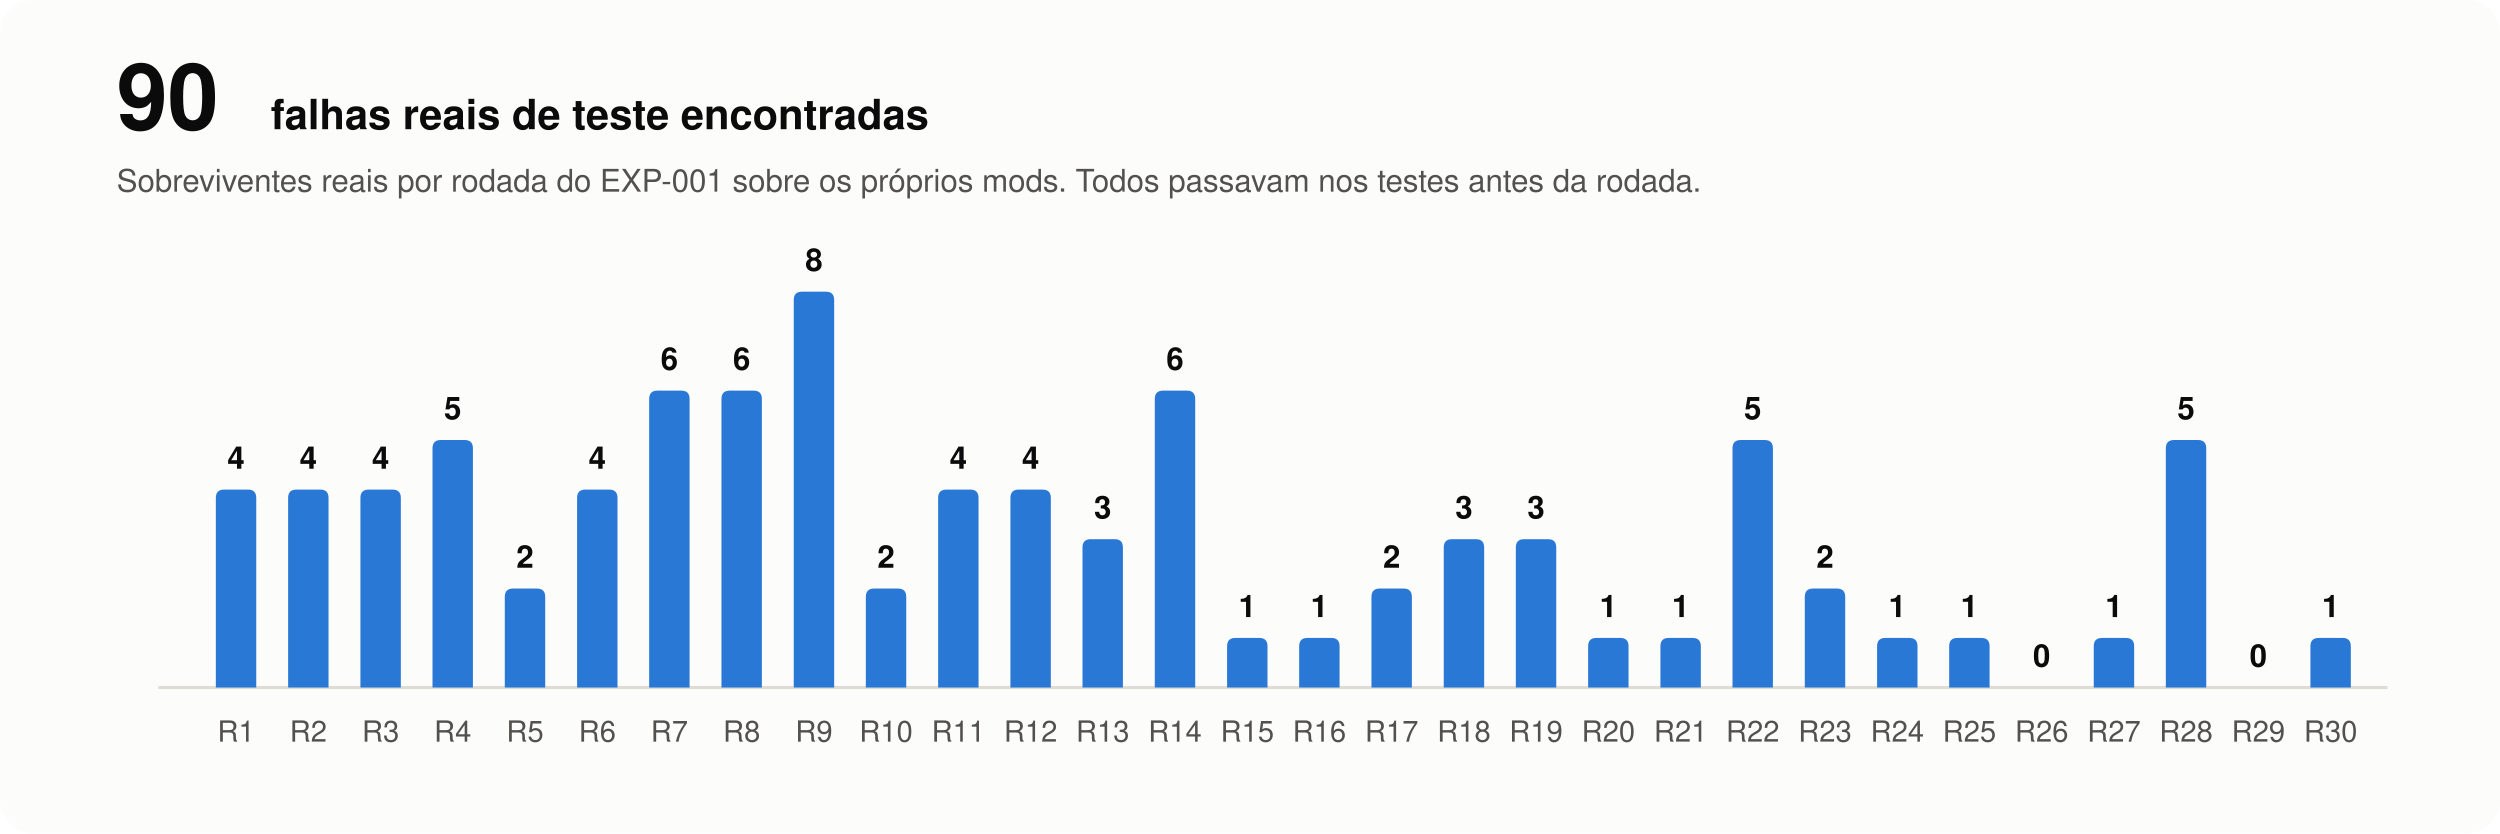
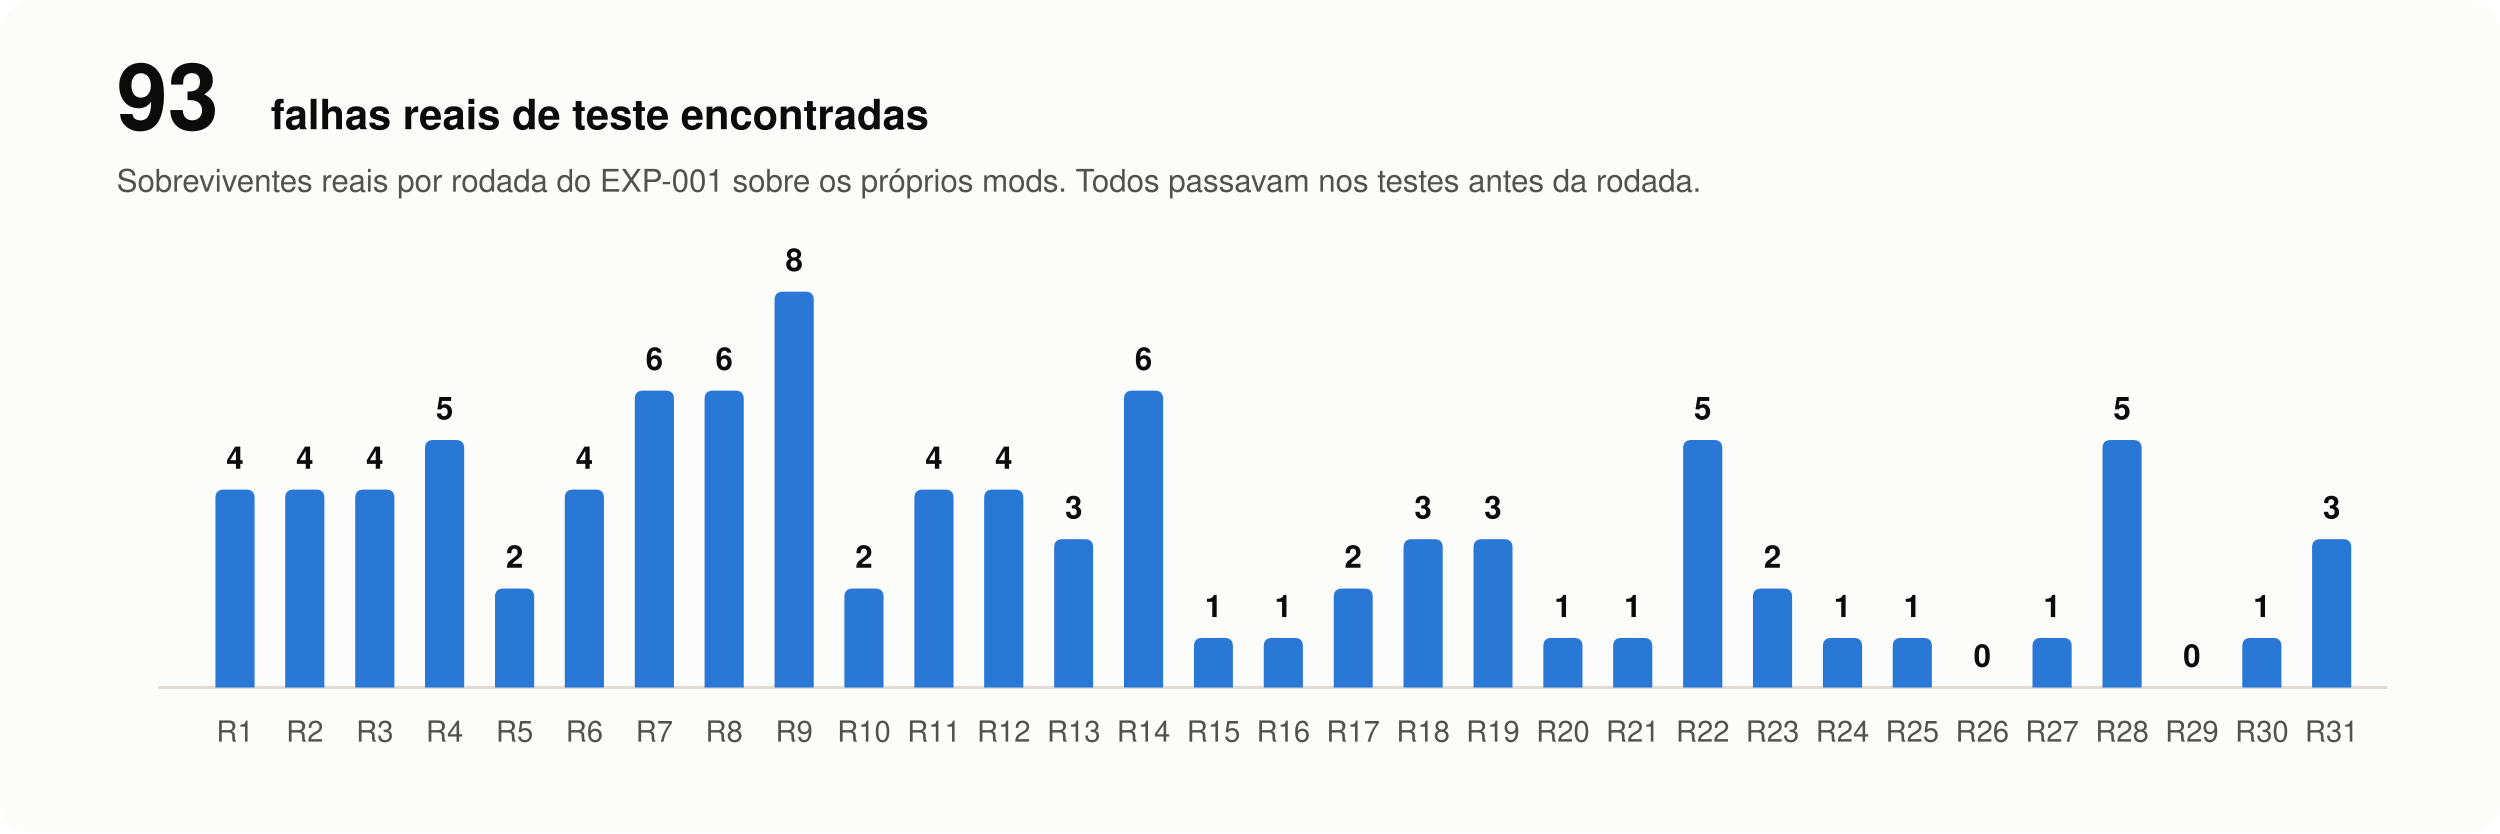
- <svg xmlns="http://www.w3.org/2000/svg" viewBox="0 0 1200 400" width="1200" height="400" role="img" aria-label="90 falhas reais de teste encontradas em 30 rodadas" font-family="ui-sans-serif, -apple-system, 'Segoe UI', Helvetica, Arial, sans-serif">
+ <svg xmlns="http://www.w3.org/2000/svg" viewBox="0 0 1200 400" width="1200" height="400" role="img" aria-label="93 falhas reais de teste encontradas em 31 rodadas" font-family="ui-sans-serif, -apple-system, 'Segoe UI', Helvetica, Arial, sans-serif">
  <style>
  .sup { fill: #fcfcfb; } .sup2 { fill: #f3f2ef; } .borda { stroke: #dedcd5; }
  .t1 { fill: #0b0b0b; } .t2 { fill: #52514e; } .t3 { fill: #8a887f; }
  .ac { fill: #2a78d6; } .acs { stroke: #2a78d6; } .acf { fill: #e8f1fb; }
  .ok { fill: #0f7a3d; } .okf { fill: #e3f3e8; }
  @media (prefers-color-scheme: dark) {
    .sup { fill: #1a1a19; } .sup2 { fill: #232322; } .borda { stroke: #3a3936; }
    .t1 { fill: #f0efec; } .t2 { fill: #c3c2b7; } .t3 { fill: #8f8d84; }
    .ac { fill: #3987e5; } .acs { stroke: #3987e5; } .acf { fill: #1d2c40; }
    .ok { fill: #4cc27a; } .okf { fill: #16301f; }
  }
  @media (prefers-reduced-motion: reduce) { * { animation: none !important; } }

  .barra { transform-box: fill-box; transform-origin: bottom; animation: cresce 1.1s cubic-bezier(.2,.8,.2,1); }
  @keyframes cresce { from { transform: scaleY(0); } to { transform: scaleY(1); } }
</style>
  <rect width="1200" height="400" rx="16" class="sup" />
-   <text x="56" y="62" font-size="44" font-weight="800" class="t1">90</text>
+   <text x="56" y="62" font-size="44" font-weight="800" class="t1">93</text>
  <text x="130" y="62" font-size="20" font-weight="700" class="t1">falhas reais de teste encontradas</text>
  <text x="56" y="92" font-size="15" class="t2">Sobreviventes reais por rodada do EXP-001 sobre os próprios mods. Todos passavam nos testes antes da rodada.</text>
  <line x1="76" y1="330" x2="1146" y2="330" class="borda" stroke-width="1.5" />
  <g class="barra">
-     <path d="M103.6,330 L103.6,239.0 Q103.6,235.0 107.6,235.0 L119.0,235.0 Q123.0,235.0 123.0,239.0 L123.0,330 Z" class="ac" />
+     <path d="M103.4,330 L103.4,239.0 Q103.4,235.0 107.4,235.0 L118.2,235.0 Q122.2,235.0 122.2,239.0 L122.2,330 Z" class="ac" />
  </g>
-   <text x="113.3" y="225.0" font-size="15" font-weight="700" class="t1" text-anchor="middle">4</text>
-   <text x="113.3" y="356" font-size="14" class="t2" text-anchor="middle">R1</text>
+   <text x="112.8" y="225.0" font-size="15" font-weight="700" class="t1" text-anchor="middle">4</text>
+   <text x="112.8" y="356" font-size="14" class="t2" text-anchor="middle">R1</text>
  <g class="barra">
-     <path d="M138.3,330 L138.3,239.0 Q138.3,235.0 142.3,235.0 L153.7,235.0 Q157.7,235.0 157.7,239.0 L157.7,330 Z" class="ac" />
+     <path d="M136.9,330 L136.9,239.0 Q136.9,235.0 140.9,235.0 L151.7,235.0 Q155.7,235.0 155.7,239.0 L155.7,330 Z" class="ac" />
  </g>
-   <text x="148.0" y="225.0" font-size="15" font-weight="700" class="t1" text-anchor="middle">4</text>
-   <text x="148.0" y="356" font-size="14" class="t2" text-anchor="middle">R2</text>
+   <text x="146.3" y="225.0" font-size="15" font-weight="700" class="t1" text-anchor="middle">4</text>
+   <text x="146.3" y="356" font-size="14" class="t2" text-anchor="middle">R2</text>
  <g class="barra">
-     <path d="M173.0,330 L173.0,239.0 Q173.0,235.0 177.0,235.0 L188.4,235.0 Q192.4,235.0 192.4,239.0 L192.4,330 Z" class="ac" />
+     <path d="M170.5,330 L170.5,239.0 Q170.5,235.0 174.5,235.0 L185.3,235.0 Q189.3,235.0 189.3,239.0 L189.3,330 Z" class="ac" />
  </g>
-   <text x="182.7" y="225.0" font-size="15" font-weight="700" class="t1" text-anchor="middle">4</text>
-   <text x="182.7" y="356" font-size="14" class="t2" text-anchor="middle">R3</text>
+   <text x="179.9" y="225.0" font-size="15" font-weight="700" class="t1" text-anchor="middle">4</text>
+   <text x="179.9" y="356" font-size="14" class="t2" text-anchor="middle">R3</text>
  <g class="barra">
-     <path d="M207.6,330 L207.6,215.2 Q207.6,211.2 211.6,211.2 L223.0,211.2 Q227.0,211.2 227.0,215.2 L227.0,330 Z" class="ac" />
+     <path d="M204.0,330 L204.0,215.2 Q204.0,211.2 208.0,211.2 L218.8,211.2 Q222.8,211.2 222.8,215.2 L222.8,330 Z" class="ac" />
  </g>
-   <text x="217.3" y="201.2" font-size="15" font-weight="700" class="t1" text-anchor="middle">5</text>
-   <text x="217.3" y="356" font-size="14" class="t2" text-anchor="middle">R4</text>
+   <text x="213.4" y="201.2" font-size="15" font-weight="700" class="t1" text-anchor="middle">5</text>
+   <text x="213.4" y="356" font-size="14" class="t2" text-anchor="middle">R4</text>
  <g class="barra">
-     <path d="M242.3,330 L242.3,286.5 Q242.3,282.5 246.3,282.5 L257.7,282.5 Q261.7,282.5 261.7,286.5 L261.7,330 Z" class="ac" />
+     <path d="M237.6,330 L237.6,286.5 Q237.6,282.5 241.6,282.5 L252.4,282.5 Q256.4,282.5 256.4,286.5 L256.4,330 Z" class="ac" />
  </g>
-   <text x="252.0" y="272.5" font-size="15" font-weight="700" class="t1" text-anchor="middle">2</text>
-   <text x="252.0" y="356" font-size="14" class="t2" text-anchor="middle">R5</text>
+   <text x="247.0" y="272.5" font-size="15" font-weight="700" class="t1" text-anchor="middle">2</text>
+   <text x="247.0" y="356" font-size="14" class="t2" text-anchor="middle">R5</text>
  <g class="barra">
-     <path d="M277.0,330 L277.0,239.0 Q277.0,235.0 281.0,235.0 L292.4,235.0 Q296.4,235.0 296.4,239.0 L296.4,330 Z" class="ac" />
+     <path d="M271.1,330 L271.1,239.0 Q271.1,235.0 275.1,235.0 L285.9,235.0 Q289.9,235.0 289.9,239.0 L289.9,330 Z" class="ac" />
  </g>
-   <text x="286.7" y="225.0" font-size="15" font-weight="700" class="t1" text-anchor="middle">4</text>
-   <text x="286.7" y="356" font-size="14" class="t2" text-anchor="middle">R6</text>
+   <text x="280.5" y="225.0" font-size="15" font-weight="700" class="t1" text-anchor="middle">4</text>
+   <text x="280.5" y="356" font-size="14" class="t2" text-anchor="middle">R6</text>
  <g class="barra">
-     <path d="M311.6,330 L311.6,191.5 Q311.6,187.5 315.6,187.5 L327.0,187.5 Q331.0,187.5 331.0,191.5 L331.0,330 Z" class="ac" />
+     <path d="M304.7,330 L304.7,191.5 Q304.7,187.5 308.7,187.5 L319.5,187.5 Q323.5,187.5 323.5,191.5 L323.5,330 Z" class="ac" />
  </g>
-   <text x="321.3" y="177.5" font-size="15" font-weight="700" class="t1" text-anchor="middle">6</text>
-   <text x="321.3" y="356" font-size="14" class="t2" text-anchor="middle">R7</text>
+   <text x="314.1" y="177.5" font-size="15" font-weight="700" class="t1" text-anchor="middle">6</text>
+   <text x="314.1" y="356" font-size="14" class="t2" text-anchor="middle">R7</text>
  <g class="barra">
-     <path d="M346.3,330 L346.3,191.5 Q346.3,187.5 350.3,187.5 L361.7,187.5 Q365.7,187.5 365.7,191.5 L365.7,330 Z" class="ac" />
+     <path d="M338.2,330 L338.2,191.5 Q338.2,187.5 342.2,187.5 L353.0,187.5 Q357.0,187.5 357.0,191.5 L357.0,330 Z" class="ac" />
  </g>
-   <text x="356.0" y="177.5" font-size="15" font-weight="700" class="t1" text-anchor="middle">6</text>
-   <text x="356.0" y="356" font-size="14" class="t2" text-anchor="middle">R8</text>
+   <text x="347.6" y="177.5" font-size="15" font-weight="700" class="t1" text-anchor="middle">6</text>
+   <text x="347.6" y="356" font-size="14" class="t2" text-anchor="middle">R8</text>
  <g class="barra">
-     <path d="M381.0,330 L381.0,144.0 Q381.0,140.0 385.0,140.0 L396.4,140.0 Q400.4,140.0 400.4,144.0 L400.4,330 Z" class="ac" />
+     <path d="M371.8,330 L371.8,144.0 Q371.8,140.0 375.8,140.0 L386.6,140.0 Q390.6,140.0 390.6,144.0 L390.6,330 Z" class="ac" />
  </g>
-   <text x="390.7" y="130.0" font-size="15" font-weight="700" class="t1" text-anchor="middle">8</text>
-   <text x="390.7" y="356" font-size="14" class="t2" text-anchor="middle">R9</text>
+   <text x="381.2" y="130.0" font-size="15" font-weight="700" class="t1" text-anchor="middle">8</text>
+   <text x="381.2" y="356" font-size="14" class="t2" text-anchor="middle">R9</text>
  <g class="barra">
-     <path d="M415.6,330 L415.6,286.5 Q415.6,282.5 419.6,282.5 L431.0,282.5 Q435.0,282.5 435.0,286.5 L435.0,330 Z" class="ac" />
+     <path d="M405.3,330 L405.3,286.5 Q405.3,282.5 409.3,282.5 L420.1,282.5 Q424.1,282.5 424.1,286.5 L424.1,330 Z" class="ac" />
  </g>
-   <text x="425.3" y="272.5" font-size="15" font-weight="700" class="t1" text-anchor="middle">2</text>
-   <text x="425.3" y="356" font-size="14" class="t2" text-anchor="middle">R10</text>
+   <text x="414.7" y="272.5" font-size="15" font-weight="700" class="t1" text-anchor="middle">2</text>
+   <text x="414.7" y="356" font-size="14" class="t2" text-anchor="middle">R10</text>
  <g class="barra">
-     <path d="M450.3,330 L450.3,239.0 Q450.3,235.0 454.3,235.0 L465.7,235.0 Q469.7,235.0 469.7,239.0 L469.7,330 Z" class="ac" />
+     <path d="M438.9,330 L438.9,239.0 Q438.9,235.0 442.9,235.0 L453.7,235.0 Q457.7,235.0 457.7,239.0 L457.7,330 Z" class="ac" />
  </g>
-   <text x="460.0" y="225.0" font-size="15" font-weight="700" class="t1" text-anchor="middle">4</text>
-   <text x="460.0" y="356" font-size="14" class="t2" text-anchor="middle">R11</text>
+   <text x="448.3" y="225.0" font-size="15" font-weight="700" class="t1" text-anchor="middle">4</text>
+   <text x="448.3" y="356" font-size="14" class="t2" text-anchor="middle">R11</text>
  <g class="barra">
-     <path d="M485.0,330 L485.0,239.0 Q485.0,235.0 489.0,235.0 L500.4,235.0 Q504.4,235.0 504.4,239.0 L504.4,330 Z" class="ac" />
+     <path d="M472.4,330 L472.4,239.0 Q472.4,235.0 476.4,235.0 L487.2,235.0 Q491.2,235.0 491.2,239.0 L491.2,330 Z" class="ac" />
  </g>
-   <text x="494.7" y="225.0" font-size="15" font-weight="700" class="t1" text-anchor="middle">4</text>
-   <text x="494.7" y="356" font-size="14" class="t2" text-anchor="middle">R12</text>
+   <text x="481.8" y="225.0" font-size="15" font-weight="700" class="t1" text-anchor="middle">4</text>
+   <text x="481.8" y="356" font-size="14" class="t2" text-anchor="middle">R12</text>
  <g class="barra">
-     <path d="M519.6,330 L519.6,262.8 Q519.6,258.8 523.6,258.8 L535.0,258.8 Q539.0,258.8 539.0,262.8 L539.0,330 Z" class="ac" />
+     <path d="M506.0,330 L506.0,262.8 Q506.0,258.8 510.0,258.8 L520.7,258.8 Q524.7,258.8 524.7,262.8 L524.7,330 Z" class="ac" />
  </g>
-   <text x="529.3" y="248.8" font-size="15" font-weight="700" class="t1" text-anchor="middle">3</text>
-   <text x="529.3" y="356" font-size="14" class="t2" text-anchor="middle">R13</text>
+   <text x="515.4" y="248.8" font-size="15" font-weight="700" class="t1" text-anchor="middle">3</text>
+   <text x="515.4" y="356" font-size="14" class="t2" text-anchor="middle">R13</text>
  <g class="barra">
-     <path d="M554.3,330 L554.3,191.5 Q554.3,187.5 558.3,187.5 L569.7,187.5 Q573.7,187.5 573.7,191.5 L573.7,330 Z" class="ac" />
+     <path d="M539.5,330 L539.5,191.5 Q539.5,187.5 543.5,187.5 L554.3,187.5 Q558.3,187.5 558.3,191.5 L558.3,330 Z" class="ac" />
  </g>
-   <text x="564.0" y="177.5" font-size="15" font-weight="700" class="t1" text-anchor="middle">6</text>
-   <text x="564.0" y="356" font-size="14" class="t2" text-anchor="middle">R14</text>
+   <text x="548.9" y="177.5" font-size="15" font-weight="700" class="t1" text-anchor="middle">6</text>
+   <text x="548.9" y="356" font-size="14" class="t2" text-anchor="middle">R14</text>
  <g class="barra">
-     <path d="M589.0,330 L589.0,310.2 Q589.0,306.2 593.0,306.2 L604.4,306.2 Q608.4,306.2 608.4,310.2 L608.4,330 Z" class="ac" />
+     <path d="M573.1,330 L573.1,310.2 Q573.1,306.2 577.1,306.2 L587.8,306.2 Q591.8,306.2 591.8,310.2 L591.8,330 Z" class="ac" />
  </g>
-   <text x="598.7" y="296.2" font-size="15" font-weight="700" class="t1" text-anchor="middle">1</text>
-   <text x="598.7" y="356" font-size="14" class="t2" text-anchor="middle">R15</text>
+   <text x="582.5" y="296.2" font-size="15" font-weight="700" class="t1" text-anchor="middle">1</text>
+   <text x="582.5" y="356" font-size="14" class="t2" text-anchor="middle">R15</text>
  <g class="barra">
-     <path d="M623.6,330 L623.6,310.2 Q623.6,306.2 627.6,306.2 L639.0,306.2 Q643.0,306.2 643.0,310.2 L643.0,330 Z" class="ac" />
+     <path d="M606.6,330 L606.6,310.2 Q606.6,306.2 610.6,306.2 L621.4,306.2 Q625.4,306.2 625.4,310.2 L625.4,330 Z" class="ac" />
  </g>
-   <text x="633.3" y="296.2" font-size="15" font-weight="700" class="t1" text-anchor="middle">1</text>
-   <text x="633.3" y="356" font-size="14" class="t2" text-anchor="middle">R16</text>
+   <text x="616.0" y="296.2" font-size="15" font-weight="700" class="t1" text-anchor="middle">1</text>
+   <text x="616.0" y="356" font-size="14" class="t2" text-anchor="middle">R16</text>
  <g class="barra">
-     <path d="M658.3,330 L658.3,286.5 Q658.3,282.5 662.3,282.5 L673.7,282.5 Q677.7,282.5 677.7,286.5 L677.7,330 Z" class="ac" />
+     <path d="M640.2,330 L640.2,286.5 Q640.2,282.5 644.2,282.5 L654.9,282.5 Q658.9,282.5 658.9,286.5 L658.9,330 Z" class="ac" />
  </g>
-   <text x="668.0" y="272.5" font-size="15" font-weight="700" class="t1" text-anchor="middle">2</text>
-   <text x="668.0" y="356" font-size="14" class="t2" text-anchor="middle">R17</text>
+   <text x="649.5" y="272.5" font-size="15" font-weight="700" class="t1" text-anchor="middle">2</text>
+   <text x="649.5" y="356" font-size="14" class="t2" text-anchor="middle">R17</text>
  <g class="barra">
-     <path d="M693.0,330 L693.0,262.8 Q693.0,258.8 697.0,258.8 L708.4,258.8 Q712.4,258.8 712.4,262.8 L712.4,330 Z" class="ac" />
+     <path d="M673.7,330 L673.7,262.8 Q673.7,258.8 677.7,258.8 L688.5,258.8 Q692.5,258.8 692.5,262.8 L692.5,330 Z" class="ac" />
  </g>
-   <text x="702.7" y="248.8" font-size="15" font-weight="700" class="t1" text-anchor="middle">3</text>
-   <text x="702.7" y="356" font-size="14" class="t2" text-anchor="middle">R18</text>
+   <text x="683.1" y="248.8" font-size="15" font-weight="700" class="t1" text-anchor="middle">3</text>
+   <text x="683.1" y="356" font-size="14" class="t2" text-anchor="middle">R18</text>
  <g class="barra">
-     <path d="M727.6,330 L727.6,262.8 Q727.6,258.8 731.6,258.8 L743.0,258.8 Q747.0,258.8 747.0,262.8 L747.0,330 Z" class="ac" />
+     <path d="M707.3,330 L707.3,262.8 Q707.3,258.8 711.3,258.8 L722.0,258.8 Q726.0,258.8 726.0,262.8 L726.0,330 Z" class="ac" />
  </g>
-   <text x="737.3" y="248.8" font-size="15" font-weight="700" class="t1" text-anchor="middle">3</text>
-   <text x="737.3" y="356" font-size="14" class="t2" text-anchor="middle">R19</text>
+   <text x="716.6" y="248.8" font-size="15" font-weight="700" class="t1" text-anchor="middle">3</text>
+   <text x="716.6" y="356" font-size="14" class="t2" text-anchor="middle">R19</text>
  <g class="barra">
-     <path d="M762.3,330 L762.3,310.2 Q762.3,306.2 766.3,306.2 L777.7,306.2 Q781.7,306.2 781.7,310.2 L781.7,330 Z" class="ac" />
+     <path d="M740.8,330 L740.8,310.2 Q740.8,306.2 744.8,306.2 L755.6,306.2 Q759.6,306.2 759.6,310.2 L759.6,330 Z" class="ac" />
  </g>
-   <text x="772.0" y="296.2" font-size="15" font-weight="700" class="t1" text-anchor="middle">1</text>
-   <text x="772.0" y="356" font-size="14" class="t2" text-anchor="middle">R20</text>
+   <text x="750.2" y="296.2" font-size="15" font-weight="700" class="t1" text-anchor="middle">1</text>
+   <text x="750.2" y="356" font-size="14" class="t2" text-anchor="middle">R20</text>
  <g class="barra">
-     <path d="M797.0,330 L797.0,310.2 Q797.0,306.2 801.0,306.2 L812.4,306.2 Q816.4,306.2 816.4,310.2 L816.4,330 Z" class="ac" />
+     <path d="M774.3,330 L774.3,310.2 Q774.3,306.2 778.3,306.2 L789.1,306.2 Q793.1,306.2 793.1,310.2 L793.1,330 Z" class="ac" />
  </g>
-   <text x="806.7" y="296.2" font-size="15" font-weight="700" class="t1" text-anchor="middle">1</text>
-   <text x="806.7" y="356" font-size="14" class="t2" text-anchor="middle">R21</text>
+   <text x="783.7" y="296.2" font-size="15" font-weight="700" class="t1" text-anchor="middle">1</text>
+   <text x="783.7" y="356" font-size="14" class="t2" text-anchor="middle">R21</text>
  <g class="barra">
-     <path d="M831.6,330 L831.6,215.2 Q831.6,211.2 835.6,211.2 L847.0,211.2 Q851.0,211.2 851.0,215.2 L851.0,330 Z" class="ac" />
+     <path d="M807.9,330 L807.9,215.2 Q807.9,211.2 811.9,211.2 L822.7,211.2 Q826.7,211.2 826.7,215.2 L826.7,330 Z" class="ac" />
  </g>
-   <text x="841.3" y="201.2" font-size="15" font-weight="700" class="t1" text-anchor="middle">5</text>
-   <text x="841.3" y="356" font-size="14" class="t2" text-anchor="middle">R22</text>
+   <text x="817.3" y="201.2" font-size="15" font-weight="700" class="t1" text-anchor="middle">5</text>
+   <text x="817.3" y="356" font-size="14" class="t2" text-anchor="middle">R22</text>
  <g class="barra">
-     <path d="M866.3,330 L866.3,286.5 Q866.3,282.5 870.3,282.5 L881.7,282.5 Q885.7,282.5 885.7,286.5 L885.7,330 Z" class="ac" />
+     <path d="M841.4,330 L841.4,286.5 Q841.4,282.5 845.4,282.5 L856.2,282.5 Q860.2,282.5 860.2,286.5 L860.2,330 Z" class="ac" />
  </g>
-   <text x="876.0" y="272.5" font-size="15" font-weight="700" class="t1" text-anchor="middle">2</text>
-   <text x="876.0" y="356" font-size="14" class="t2" text-anchor="middle">R23</text>
+   <text x="850.8" y="272.5" font-size="15" font-weight="700" class="t1" text-anchor="middle">2</text>
+   <text x="850.8" y="356" font-size="14" class="t2" text-anchor="middle">R23</text>
  <g class="barra">
-     <path d="M901.0,330 L901.0,310.2 Q901.0,306.2 905.0,306.2 L916.4,306.2 Q920.4,306.2 920.4,310.2 L920.4,330 Z" class="ac" />
+     <path d="M875.0,330 L875.0,310.2 Q875.0,306.2 879.0,306.2 L889.8,306.2 Q893.8,306.2 893.8,310.2 L893.8,330 Z" class="ac" />
  </g>
-   <text x="910.7" y="296.2" font-size="15" font-weight="700" class="t1" text-anchor="middle">1</text>
-   <text x="910.7" y="356" font-size="14" class="t2" text-anchor="middle">R24</text>
+   <text x="884.4" y="296.2" font-size="15" font-weight="700" class="t1" text-anchor="middle">1</text>
+   <text x="884.4" y="356" font-size="14" class="t2" text-anchor="middle">R24</text>
  <g class="barra">
-     <path d="M935.6,330 L935.6,310.2 Q935.6,306.2 939.6,306.2 L951.0,306.2 Q955.0,306.2 955.0,310.2 L955.0,330 Z" class="ac" />
+     <path d="M908.5,330 L908.5,310.2 Q908.5,306.2 912.5,306.2 L923.3,306.2 Q927.3,306.2 927.3,310.2 L927.3,330 Z" class="ac" />
  </g>
-   <text x="945.3" y="296.2" font-size="15" font-weight="700" class="t1" text-anchor="middle">1</text>
-   <text x="945.3" y="356" font-size="14" class="t2" text-anchor="middle">R25</text>
+   <text x="917.9" y="296.2" font-size="15" font-weight="700" class="t1" text-anchor="middle">1</text>
+   <text x="917.9" y="356" font-size="14" class="t2" text-anchor="middle">R25</text>
  <g class="barra">
-     <path d="M970.3,330 L970.3,330.0 Q970.3,330.0 970.3,330.0 L989.7,330.0 Q989.7,330.0 989.7,330.0 L989.7,330 Z" class="ac" />
+     <path d="M942.1,330 L942.1,330.0 Q942.1,330.0 942.1,330.0 L960.9,330.0 Q960.9,330.0 960.9,330.0 L960.9,330 Z" class="ac" />
  </g>
-   <text x="980.0" y="320.0" font-size="15" font-weight="700" class="t1" text-anchor="middle">0</text>
-   <text x="980.0" y="356" font-size="14" class="t2" text-anchor="middle">R26</text>
+   <text x="951.5" y="320.0" font-size="15" font-weight="700" class="t1" text-anchor="middle">0</text>
+   <text x="951.5" y="356" font-size="14" class="t2" text-anchor="middle">R26</text>
  <g class="barra">
-     <path d="M1005.0,330 L1005.0,310.2 Q1005.0,306.2 1009.0,306.2 L1020.4,306.2 Q1024.4,306.2 1024.4,310.2 L1024.4,330 Z" class="ac" />
+     <path d="M975.6,330 L975.6,310.2 Q975.6,306.2 979.6,306.2 L990.4,306.2 Q994.4,306.2 994.4,310.2 L994.4,330 Z" class="ac" />
  </g>
-   <text x="1014.7" y="296.2" font-size="15" font-weight="700" class="t1" text-anchor="middle">1</text>
-   <text x="1014.7" y="356" font-size="14" class="t2" text-anchor="middle">R27</text>
+   <text x="985.0" y="296.2" font-size="15" font-weight="700" class="t1" text-anchor="middle">1</text>
+   <text x="985.0" y="356" font-size="14" class="t2" text-anchor="middle">R27</text>
  <g class="barra">
-     <path d="M1039.6,330 L1039.6,215.2 Q1039.6,211.2 1043.6,211.2 L1055.0,211.2 Q1059.0,211.2 1059.0,215.2 L1059.0,330 Z" class="ac" />
+     <path d="M1009.2,330 L1009.2,215.2 Q1009.2,211.2 1013.2,211.2 L1024.0,211.2 Q1028.0,211.2 1028.0,215.2 L1028.0,330 Z" class="ac" />
  </g>
-   <text x="1049.3" y="201.2" font-size="15" font-weight="700" class="t1" text-anchor="middle">5</text>
-   <text x="1049.3" y="356" font-size="14" class="t2" text-anchor="middle">R28</text>
+   <text x="1018.6" y="201.2" font-size="15" font-weight="700" class="t1" text-anchor="middle">5</text>
+   <text x="1018.6" y="356" font-size="14" class="t2" text-anchor="middle">R28</text>
  <g class="barra">
-     <path d="M1074.3,330 L1074.3,330.0 Q1074.3,330.0 1074.3,330.0 L1093.7,330.0 Q1093.7,330.0 1093.7,330.0 L1093.7,330 Z" class="ac" />
+     <path d="M1042.7,330 L1042.7,330.0 Q1042.7,330.0 1042.7,330.0 L1061.5,330.0 Q1061.5,330.0 1061.5,330.0 L1061.5,330 Z" class="ac" />
  </g>
-   <text x="1084.0" y="320.0" font-size="15" font-weight="700" class="t1" text-anchor="middle">0</text>
-   <text x="1084.0" y="356" font-size="14" class="t2" text-anchor="middle">R29</text>
+   <text x="1052.1" y="320.0" font-size="15" font-weight="700" class="t1" text-anchor="middle">0</text>
+   <text x="1052.1" y="356" font-size="14" class="t2" text-anchor="middle">R29</text>
  <g class="barra">
-     <path d="M1109.0,330 L1109.0,310.2 Q1109.0,306.2 1113.0,306.2 L1124.4,306.2 Q1128.4,306.2 1128.4,310.2 L1128.4,330 Z" class="ac" />
+     <path d="M1076.3,330 L1076.3,310.2 Q1076.3,306.2 1080.3,306.2 L1091.1,306.2 Q1095.1,306.2 1095.1,310.2 L1095.1,330 Z" class="ac" />
  </g>
-   <text x="1118.7" y="296.2" font-size="15" font-weight="700" class="t1" text-anchor="middle">1</text>
-   <text x="1118.7" y="356" font-size="14" class="t2" text-anchor="middle">R30</text>
+   <text x="1085.7" y="296.2" font-size="15" font-weight="700" class="t1" text-anchor="middle">1</text>
+   <text x="1085.7" y="356" font-size="14" class="t2" text-anchor="middle">R30</text>
+   <g class="barra">
+     <path d="M1109.8,330 L1109.8,262.8 Q1109.8,258.8 1113.8,258.8 L1124.6,258.8 Q1128.6,258.8 1128.6,262.8 L1128.6,330 Z" class="ac" />
+   </g>
+   <text x="1119.2" y="248.8" font-size="15" font-weight="700" class="t1" text-anchor="middle">3</text>
+   <text x="1119.2" y="356" font-size="14" class="t2" text-anchor="middle">R31</text>
</svg>
